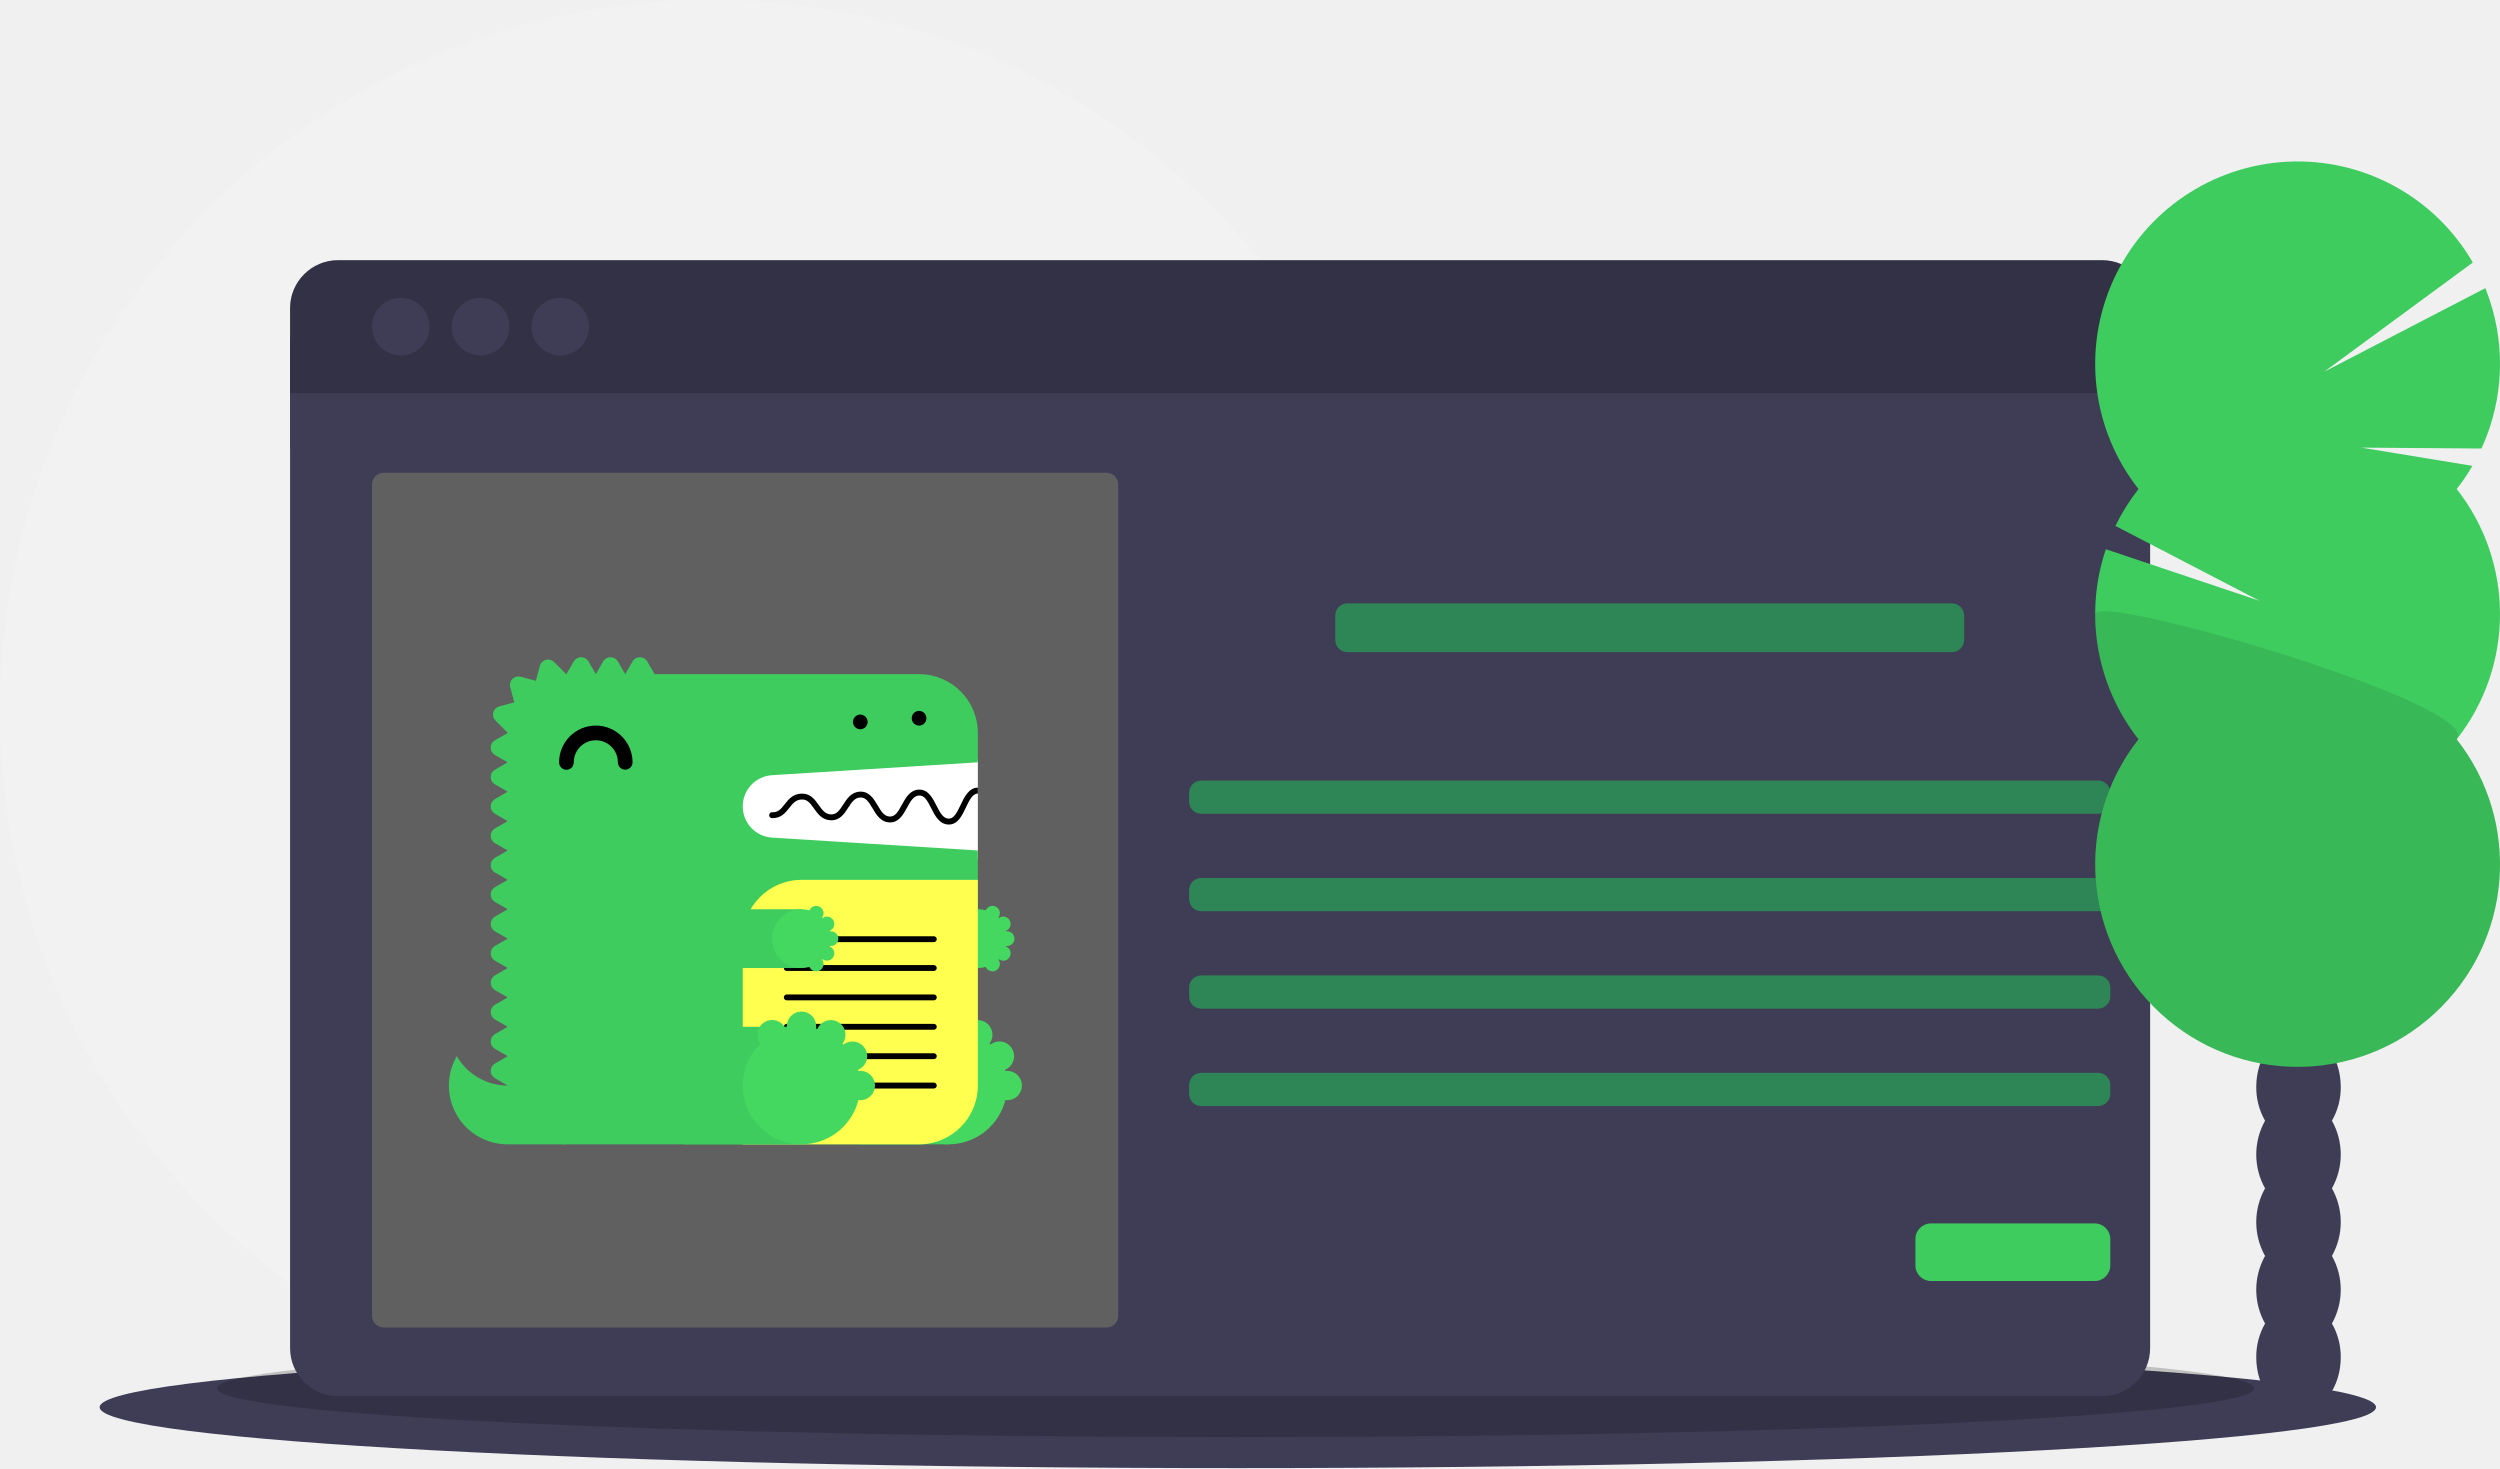
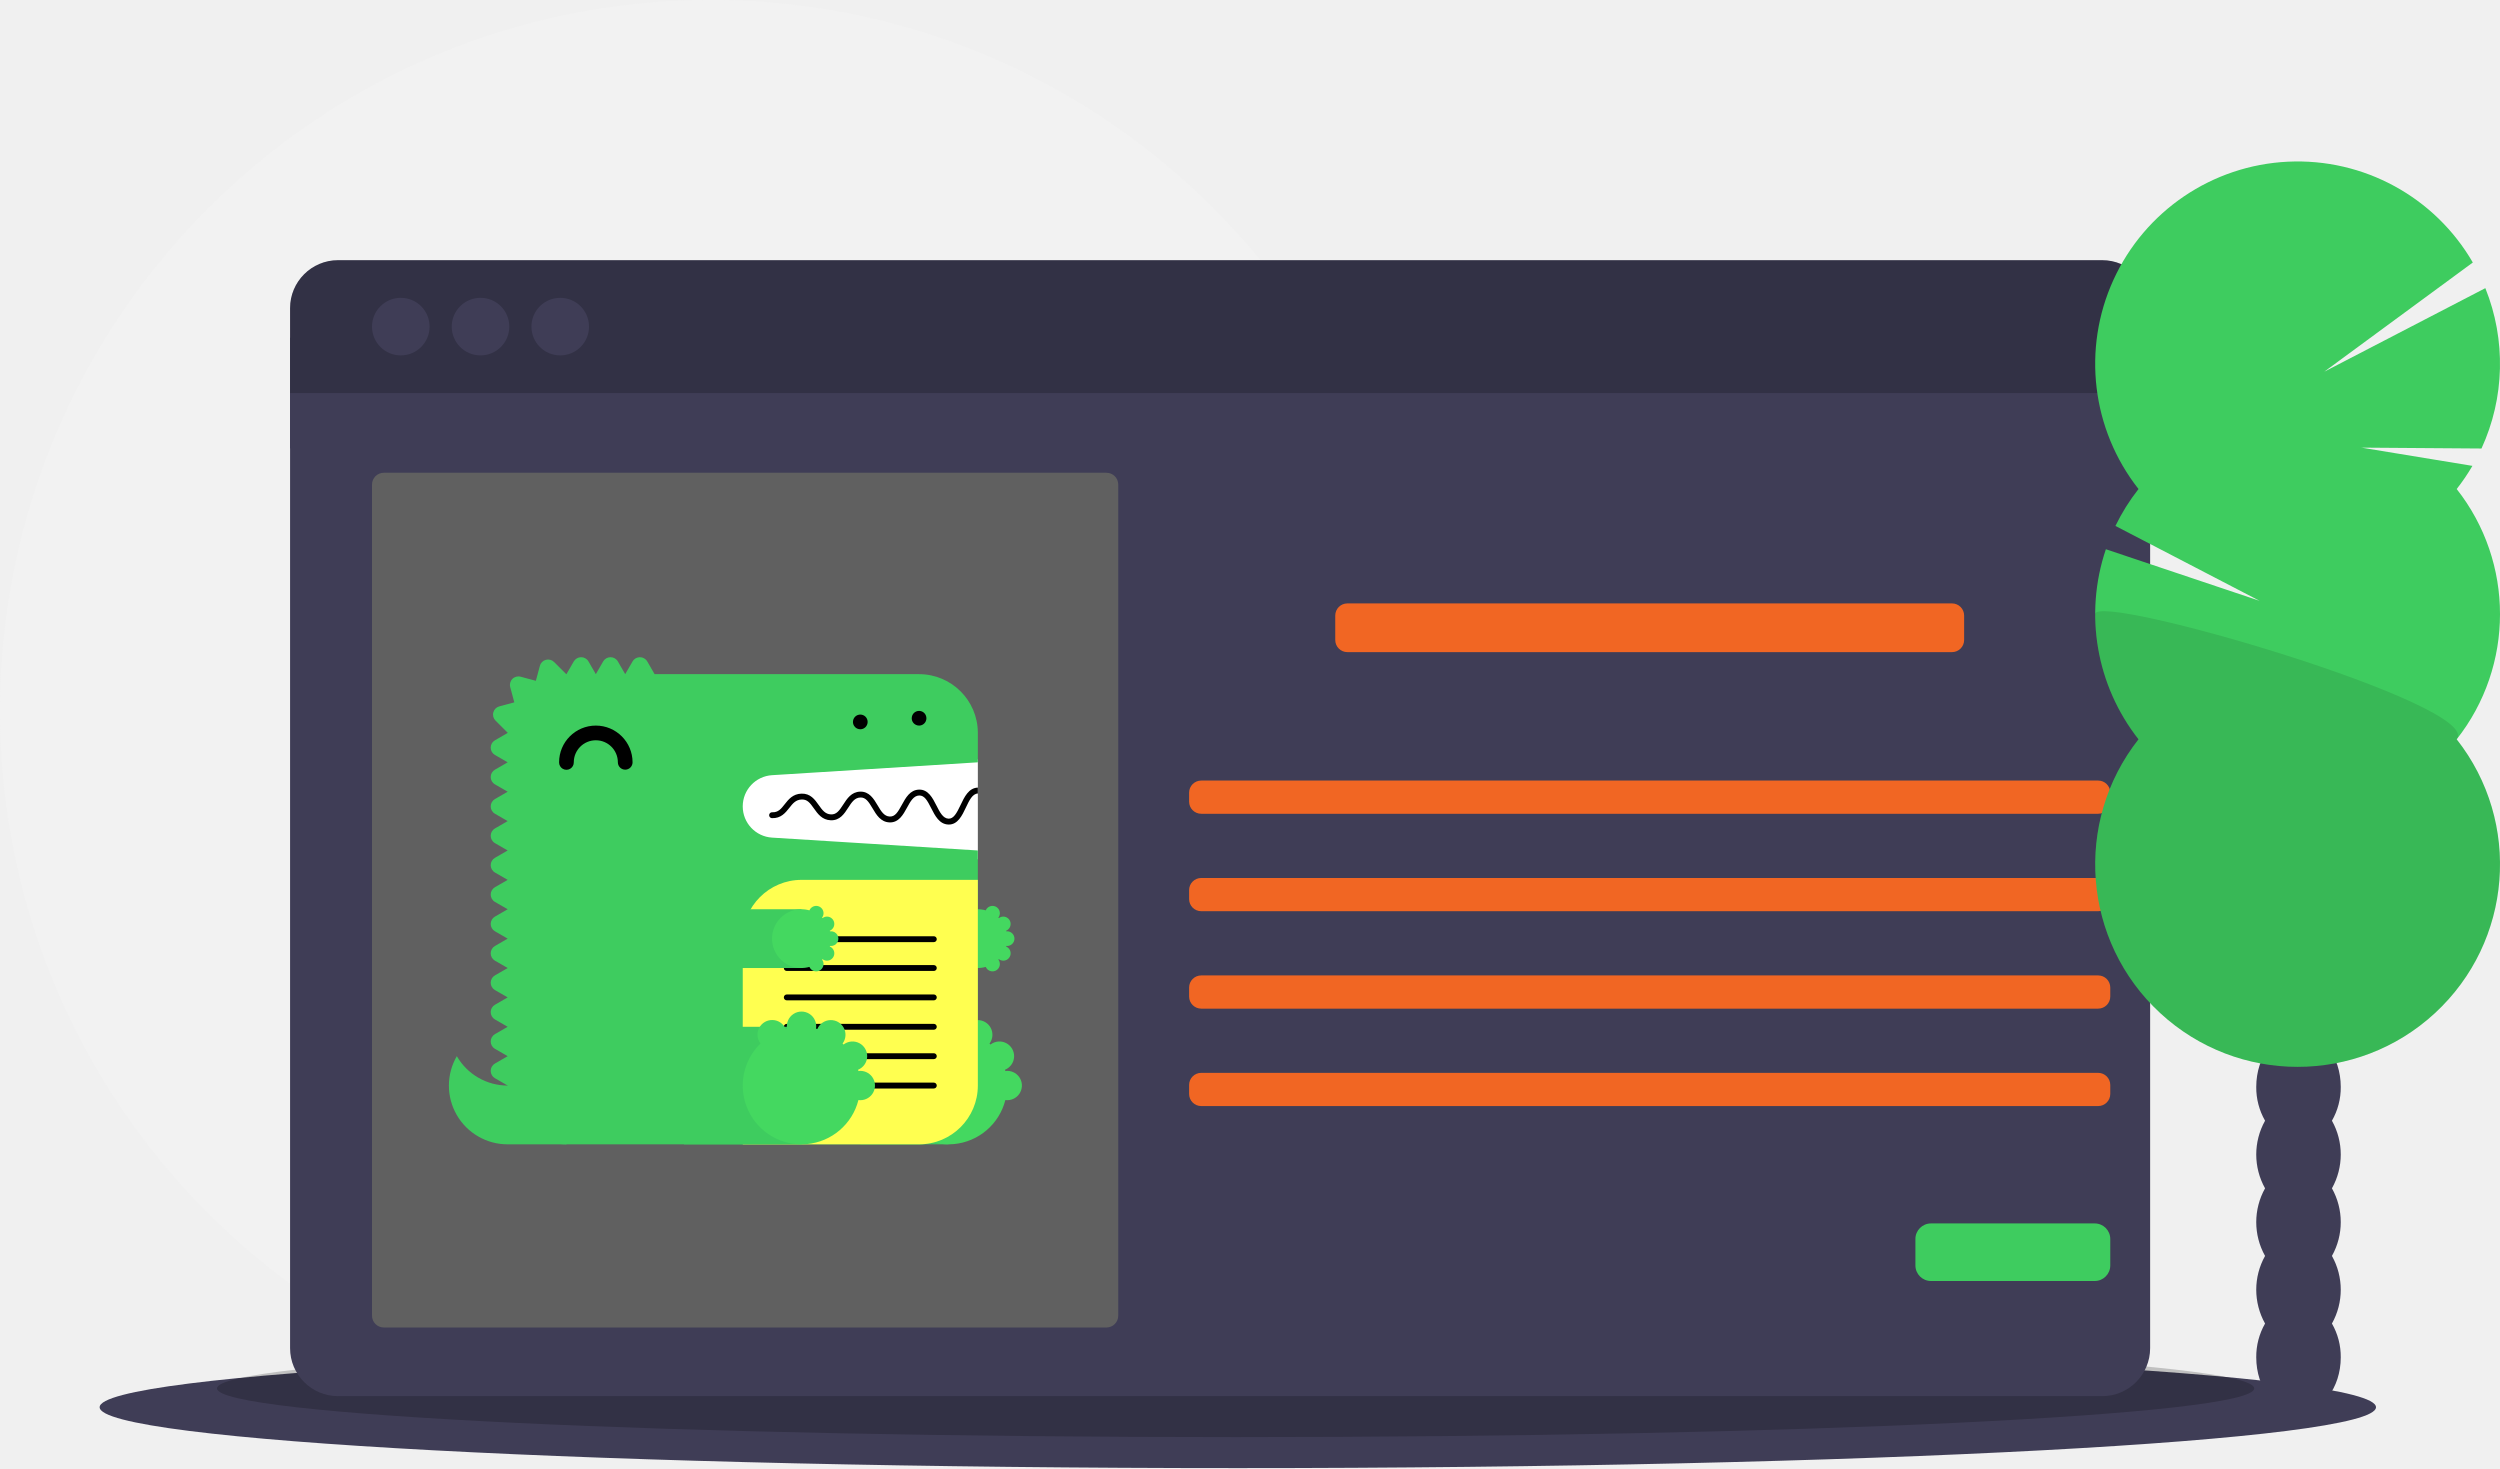
<svg xmlns="http://www.w3.org/2000/svg" width="1129" height="663" viewBox="0 0 1129 663">
  <circle cx="321" cy="321" r="321" fill="#f2f2f2" />
  <ellipse cx="559" cy="635.5" rx="514" ry="27.5" fill="#3f3d56" />
  <ellipse cx="558" cy="627" rx="460" ry="22" opacity="0.2" />
  <rect x="131" y="152.5" width="840" height="50" fill="#3f3d56" />
  <path d="M166.5,727.33A21.67,21.67,0,0,0,188.17,749H984.83A21.67,21.67,0,0,0,1006.5,727.33V296h-840Z" transform="translate(-35.5 -118.5)" fill="#3f3d56" />
  <path d="M984.83,236H188.17A21.67,21.67,0,0,0,166.5,257.67V296h840V257.67A21.67,21.67,0,0,0,984.83,236Z" transform="translate(-35.5 -118.5)" fill="#3f3d56" />
  <path d="M984.83,236H188.17A21.67,21.67,0,0,0,166.5,257.67V296h840V257.67A21.67,21.67,0,0,0,984.83,236Z" transform="translate(-35.5 -118.5)" opacity="0.2" />
  <circle cx="181" cy="147.5" r="13" fill="#3f3d56" />
  <circle cx="217" cy="147.5" r="13" fill="#3f3d56" />
  <circle cx="253" cy="147.5" r="13" fill="#3f3d56" />
  <rect x="168" y="213.5" width="337" height="386" rx="5.335" fill="#606060" />
-   <rect x="603" y="272.5" width="284" height="22" rx="5.476" fill="#2e8555" />
-   <rect x="537" y="352.5" width="416" height="15" rx="5.476" fill="#2e8555" />
-   <rect x="537" y="396.5" width="416" height="15" rx="5.476" fill="#2e8555" />
-   <rect x="537" y="440.5" width="416" height="15" rx="5.476" fill="#2e8555" />
-   <rect x="537" y="484.5" width="416" height="15" rx="5.476" fill="#2e8555" />
+   <rect x="603" y="272.5" width="284" height="22" rx="5.476" fill="#F16623" />
+   <rect x="537" y="352.5" width="416" height="15" rx="5.476" fill="#F16623" />
+   <rect x="537" y="396.5" width="416" height="15" rx="5.476" fill="#F16623" />
+   <rect x="537" y="440.5" width="416" height="15" rx="5.476" fill="#F16623" />
+   <rect x="537" y="484.5" width="416" height="15" rx="5.476" fill="#F16623" />
  <rect x="865" y="552.5" width="88" height="26" rx="7.028" fill="#3ecc5f" />
  <path d="M1088.603,624.616a30.114,30.114,0,0,0,3.983-15.266c0-13.797-8.544-24.981-19.083-24.981s-19.083,11.184-19.083,24.981a30.114,30.114,0,0,0,3.983,15.266,31.248,31.248,0,0,0,0,30.532,31.248,31.248,0,0,0,0,30.532,31.248,31.248,0,0,0,0,30.532,30.114,30.114,0,0,0-3.983,15.266c0,13.797,8.544,24.981,19.083,24.981s19.083-11.184,19.083-24.981a30.114,30.114,0,0,0-3.983-15.266,31.248,31.248,0,0,0,0-30.532,31.248,31.248,0,0,0,0-30.532,31.248,31.248,0,0,0,0-30.532Z" transform="translate(-35.5 -118.5)" fill="#3f3d56" />
  <ellipse cx="1038.003" cy="460.318" rx="19.083" ry="24.981" fill="#3f3d56" />
  <ellipse cx="1038.003" cy="429.786" rx="19.083" ry="24.981" fill="#3f3d56" />
  <path d="M1144.939,339.345a91.611,91.611,0,0,0,7.107-10.461l-50.141-8.235,54.229.403a91.566,91.566,0,0,0,1.746-72.426l-72.754,37.741,67.097-49.321a91.413,91.413,0,1,0-150.971,102.298,91.458,91.458,0,0,0-10.425,16.669l65.087,33.814-69.4-23.292a91.46,91.46,0,0,0,14.738,85.837,91.406,91.406,0,1,0,143.689,0,91.418,91.418,0,0,0,0-113.029Z" transform="translate(-35.5 -118.5)" fill="#3ecc5f" fill-rule="evenodd" />
  <path d="M981.688,395.859a91.013,91.013,0,0,0,19.561,56.514,91.406,91.406,0,1,0,143.689,0C1157.19,436.821,981.688,385.6,981.688,395.859Z" transform="translate(-35.5 -118.5)" opacity="0.1" />
  <path d="M365.62,461.436H477.094v45.12H365.62Z" transform="translate(-35.5 -118.5)" fill="#fff" fill-rule="evenodd" />
  <path d="M264.763,608.741a26.509,26.509,0,0,1-22.962-13.271,26.51,26.51,0,0,0,22.962,39.812H291.304V608.741Z" transform="translate(-35.5 -118.5)" fill="#3ecc5f" fill-rule="evenodd" />
  <path d="M384.172,468.571l92.922-5.807V449.493a26.541,26.541,0,0,0-26.541-26.541H331.116l-3.318-5.746a3.83,3.83,0,0,0-6.635,0l-3.318,5.746-3.318-5.746a3.83,3.83,0,0,0-6.635,0l-3.318,5.746L301.257,417.205a3.83,3.83,0,0,0-6.635,0L291.304,422.951c-.029,0-.056.004-.086.004l-5.497-5.495a3.829,3.829,0,0,0-6.407,1.717l-1.817,6.773L270.607,424.103a3.83,3.83,0,0,0-4.691,4.693l1.845,6.891-6.771,1.814a3.832,3.832,0,0,0-1.72,6.41l5.497,5.497c0,.028-.004.056-.004.085l-5.746,3.318a3.83,3.83,0,0,0,0,6.635l5.746,3.318L259.016,466.081a3.83,3.83,0,0,0,0,6.635l5.746,3.318-5.746,3.318a3.83,3.83,0,0,0,0,6.635l5.746,3.318-5.746,3.318a3.83,3.83,0,0,0,0,6.635l5.746,3.318-5.746,3.318a3.83,3.83,0,0,0,0,6.635l5.746,3.318-5.746,3.318a3.83,3.83,0,0,0,0,6.635l5.746,3.318-5.746,3.318a3.83,3.83,0,0,0,0,6.635l5.746,3.318-5.746,3.318a3.83,3.83,0,0,0,0,6.635l5.746,3.318L259.016,558.976a3.83,3.83,0,0,0,0,6.635l5.746,3.318-5.746,3.318a3.83,3.83,0,0,0,0,6.635l5.746,3.318-5.746,3.318a3.83,3.83,0,0,0,0,6.635l5.746,3.318-5.746,3.318a3.83,3.83,0,0,0,0,6.635l5.746,3.318A26.541,26.541,0,0,0,291.304,635.283H450.553A26.541,26.541,0,0,0,477.094,608.741V502.575l-92.922-5.807a14.126,14.126,0,0,1,0-28.198" transform="translate(-35.5 -118.5)" fill="#3ecc5f" fill-rule="evenodd" />
  <path d="M424.011,635.283h39.812V582.2H424.011Z" transform="translate(-35.5 -118.5)" fill="#3ecc5f" fill-rule="evenodd" />
  <path d="M490.365,602.106a6.602,6.602,0,0,0-.848.085c-.05-.199-.098-.399-.154-.599A6.627,6.627,0,1,0,482.806,590.21q-.22-.225-.445-.446a6.624,6.624,0,1,0-11.397-6.564c-.196-.056-.394-.102-.591-.153a6.64,6.64,0,1,0-13.101,0c-.196.05-.394.097-.591.153a6.628,6.628,0,1,0-11.397,6.564,26.528,26.528,0,1,0,44.231,25.528,6.621,6.621,0,1,0,.848-13.186" transform="translate(-35.5 -118.5)" fill="#44d860" fill-rule="evenodd" />
  <path d="M437.282,555.658H477.094V529.117H437.282Z" transform="translate(-35.5 -118.5)" fill="#3ecc5f" fill-rule="evenodd" />
  <path d="M490.365,545.705a3.318,3.318,0,0,0,0-6.635,3.411,3.411,0,0,0-.423.042c-.027-.1-.049-.199-.077-.299a3.319,3.319,0,0,0-1.278-6.379,3.282,3.282,0,0,0-2.001.687q-.109-.113-.223-.223a3.282,3.282,0,0,0,.671-1.983,3.318,3.318,0,0,0-6.37-1.299,13.271,13.271,0,1,0,0,25.541,3.318,3.318,0,0,0,6.37-1.299,3.282,3.282,0,0,0-.671-1.983q.113-.109.223-.223a3.282,3.282,0,0,0,2.001.687,3.318,3.318,0,0,0,1.278-6.379c.028-.098.05-.199.077-.299a3.413,3.413,0,0,0,.423.042" transform="translate(-35.5 -118.5)" fill="#44d860" fill-rule="evenodd" />
  <path d="M317.845,466.081a3.318,3.318,0,0,1-3.318-3.318,9.953,9.953,0,1,0-19.906,0,3.318,3.318,0,1,1-6.635,0,16.588,16.588,0,1,1,33.177,0,3.318,3.318,0,0,1-3.318,3.318" transform="translate(-35.5 -118.5)" fill-rule="evenodd" />
  <path d="M370.928,635.283h79.624A26.541,26.541,0,0,0,477.094,608.741v-92.895H397.47a26.541,26.541,0,0,0-26.541,26.541Z" transform="translate(-35.5 -118.5)" fill="#ffff50" fill-rule="evenodd" />
  <path d="M457.214,556.985H390.808a1.327,1.327,0,0,1,0-2.654h66.407a1.327,1.327,0,0,1,0,2.654m0,26.541H390.808a1.327,1.327,0,1,1,0-2.654h66.407a1.327,1.327,0,0,1,0,2.654m0,26.541H390.808a1.327,1.327,0,1,1,0-2.654h66.407a1.327,1.327,0,0,1,0,2.654m0-66.107H390.808a1.327,1.327,0,0,1,0-2.654h66.407a1.327,1.327,0,0,1,0,2.654m0,26.295H390.808a1.327,1.327,0,0,1,0-2.654h66.407a1.327,1.327,0,0,1,0,2.654m0,26.541H390.808a1.327,1.327,0,0,1,0-2.654h66.407a1.327,1.327,0,0,1,0,2.654M477.094,474.191c-.016,0-.029-.008-.045-.007-4.101.139-6.041,4.241-7.753,7.86-1.786,3.782-3.168,6.241-5.432,6.167-2.507-.09-3.94-2.922-5.458-5.919-1.744-3.442-3.734-7.347-7.913-7.201-4.042.138-5.989,3.708-7.706,6.857-1.827,3.355-3.071,5.395-5.469,5.3-2.557-.093-3.916-2.395-5.489-5.06-1.753-2.967-3.78-6.304-7.878-6.189-3.973.137-5.925,3.165-7.648,5.839-1.822,2.827-3.099,4.549-5.527,4.447-2.618-.093-3.971-2.004-5.535-4.216-1.757-2.486-3.737-5.299-7.823-5.162-3.886.133-5.838,2.614-7.559,4.801-1.635,2.076-2.912,3.718-5.612,3.615a1.328,1.328,0,1,0-.096,2.654c4.004.134,6.032-2.389,7.793-4.628,1.562-1.985,2.91-3.699,5.564-3.789,2.556-.109,3.754,1.48,5.567,4.041,1.721,2.434,3.675,5.194,7.605,5.336,4.118.138,6.099-2.939,7.854-5.663,1.569-2.434,2.922-4.535,5.507-4.624,2.379-.089,3.675,1.792,5.501,4.885,1.721,2.916,3.671,6.219,7.68,6.365,4.147.143,6.15-3.477,7.895-6.682,1.512-2.771,2.938-5.388,5.466-5.476,2.379-.056,3.62,2.117,5.456,5.746,1.715,3.388,3.659,7.226,7.73,7.373l.224.004c4.066,0,5.996-4.081,7.704-7.689,1.512-3.198,2.942-6.211,5.397-6.334Z" transform="translate(-35.5 -118.5)" fill-rule="evenodd" />
  <path d="M344.387,635.283h53.083V582.2H344.387Z" transform="translate(-35.5 -118.5)" fill="#3ecc5f" fill-rule="evenodd" />
  <path d="M424.011,602.106a6.602,6.602,0,0,0-.848.085c-.05-.199-.098-.399-.154-.599A6.627,6.627,0,1,0,416.452,590.21q-.22-.225-.445-.446a6.624,6.624,0,1,0-11.397-6.564c-.196-.056-.394-.102-.591-.153a6.64,6.64,0,1,0-13.101,0c-.196.05-.394.097-.591.153a6.628,6.628,0,1,0-11.397,6.564,26.528,26.528,0,1,0,44.231,25.528,6.621,6.621,0,1,0,.848-13.186" transform="translate(-35.5 -118.5)" fill="#44d860" fill-rule="evenodd" />
  <path d="M344.387,555.658h53.083V529.117H344.387Z" transform="translate(-35.5 -118.5)" fill="#3ecc5f" fill-rule="evenodd" />
  <path d="M410.74,545.705a3.318,3.318,0,1,0,0-6.635,3.411,3.411,0,0,0-.423.042c-.027-.1-.049-.199-.077-.299a3.319,3.319,0,0,0-1.278-6.379,3.282,3.282,0,0,0-2.001.687q-.109-.113-.223-.223a3.282,3.282,0,0,0,.671-1.983,3.318,3.318,0,0,0-6.37-1.299,13.271,13.271,0,1,0,0,25.541,3.318,3.318,0,0,0,6.37-1.299,3.282,3.282,0,0,0-.671-1.983q.113-.109.223-.223a3.282,3.282,0,0,0,2.001.687,3.318,3.318,0,0,0,1.278-6.379c.028-.098.05-.199.077-.299a3.413,3.413,0,0,0,.423.042" transform="translate(-35.5 -118.5)" fill="#44d860" fill-rule="evenodd" />
  <path d="M424.011,447.834a3.603,3.603,0,0,1-.65-.066,3.344,3.344,0,0,1-.624-.186,3.447,3.447,0,0,1-.572-.305,5.027,5.027,0,0,1-.504-.411,3.887,3.887,0,0,1-.41-.504,3.275,3.275,0,0,1-.557-1.845,3.602,3.602,0,0,1,.066-.65,3.826,3.826,0,0,1,.184-.624,3.489,3.489,0,0,1,.307-.571,3.197,3.197,0,0,1,.914-.916,3.447,3.447,0,0,1,.572-.305,3.344,3.344,0,0,1,.624-.186,3.069,3.069,0,0,1,1.301,0,3.223,3.223,0,0,1,1.194.491,5.028,5.028,0,0,1,.504.411,4.88,4.88,0,0,1,.411.504,3.382,3.382,0,0,1,.305.571,3.478,3.478,0,0,1,.252,1.274A3.364,3.364,0,0,1,426.36,446.865a5.027,5.027,0,0,1-.504.411,3.306,3.306,0,0,1-1.845.557m26.541-1.659a3.388,3.388,0,0,1-2.35-.969,5.042,5.042,0,0,1-.41-.504,3.275,3.275,0,0,1-.557-1.845,3.387,3.387,0,0,1,.967-2.349,5.026,5.026,0,0,1,.504-.411,3.447,3.447,0,0,1,.572-.305,3.343,3.343,0,0,1,.624-.186,3.07,3.07,0,0,1,1.301,0,3.224,3.224,0,0,1,1.194.491,5.026,5.026,0,0,1,.504.411,3.388,3.388,0,0,1,.969,2.349,3.726,3.726,0,0,1-.066.65,3.374,3.374,0,0,1-.186.624,4.715,4.715,0,0,1-.305.571,4.88,4.88,0,0,1-.411.504,5.026,5.026,0,0,1-.504.411,3.305,3.305,0,0,1-1.845.557" transform="translate(-35.5 -118.5)" fill-rule="evenodd" />
</svg>
